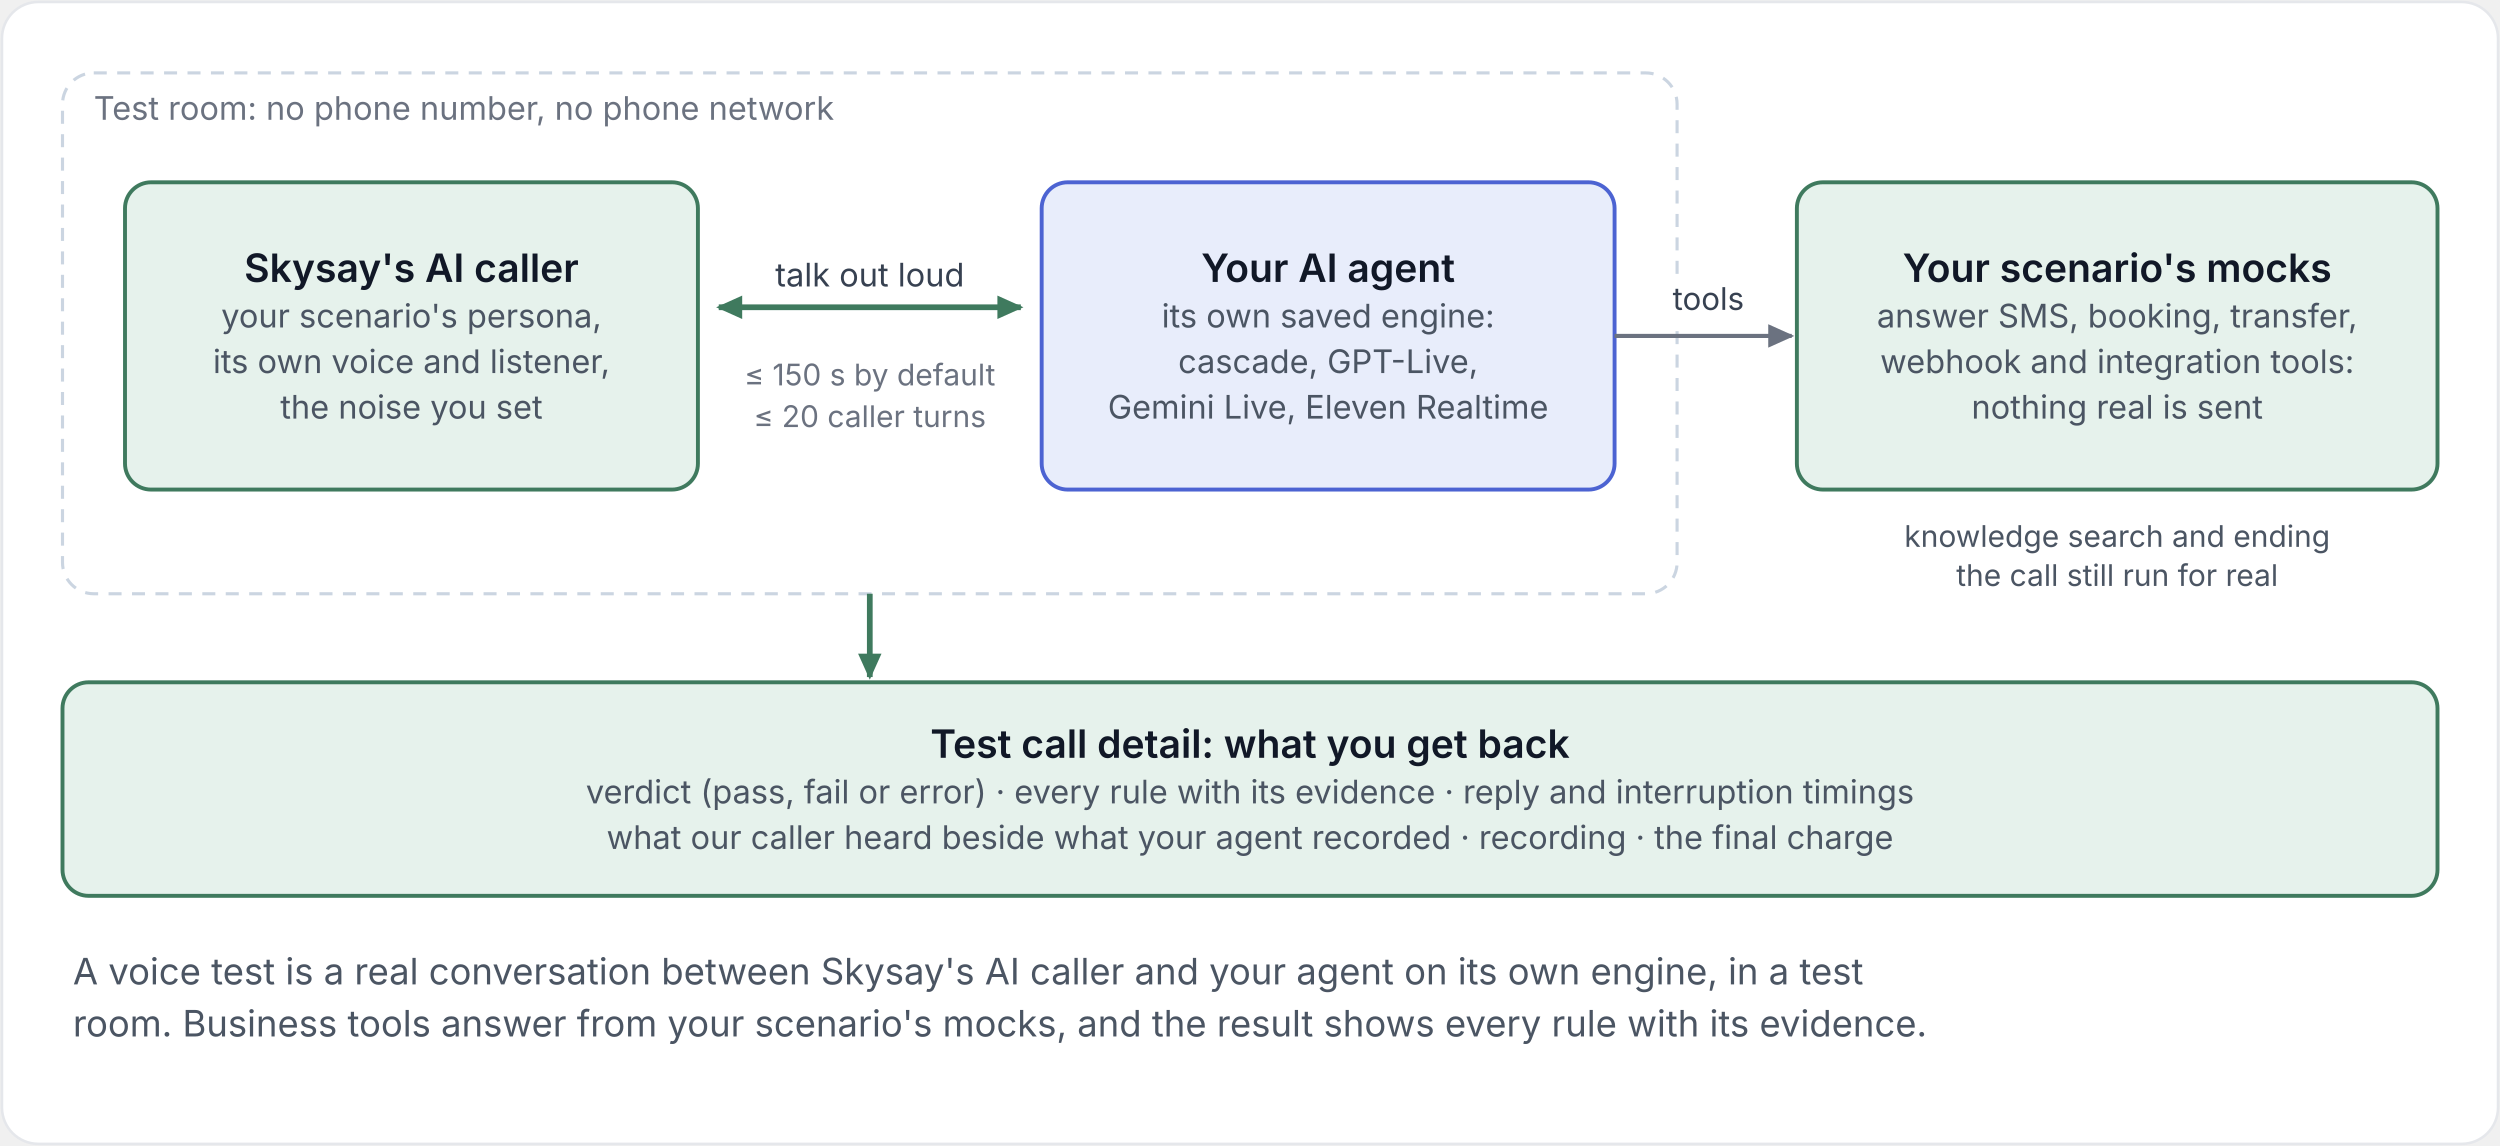
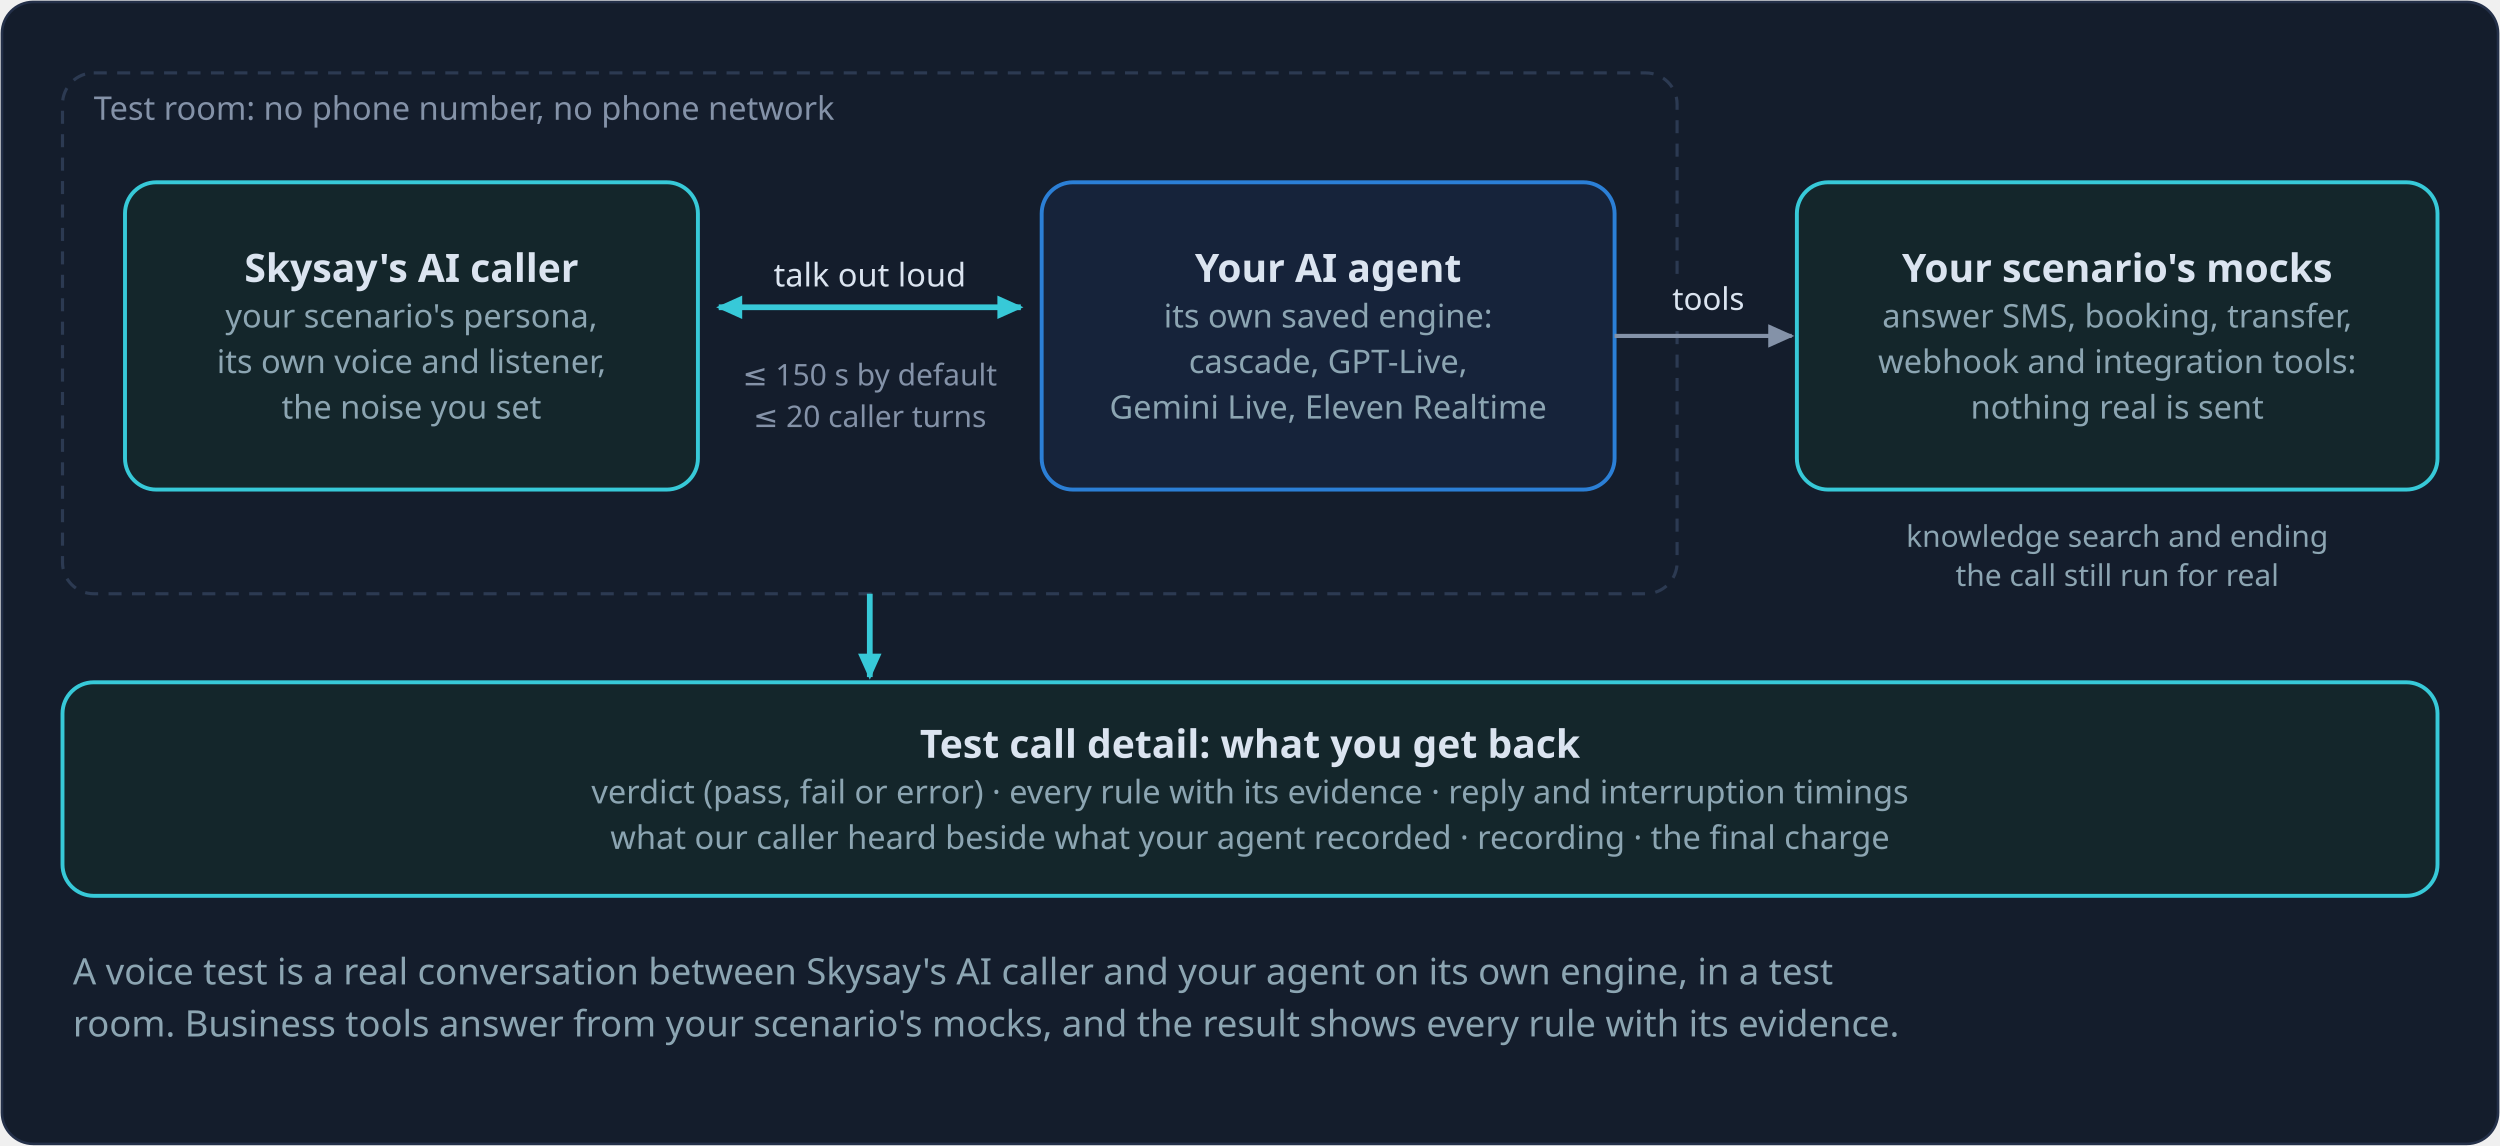
- <svg xmlns="http://www.w3.org/2000/svg" viewBox="0 0 960 440" width="960" height="440" role="img" font-family="Inter, system-ui, -apple-system, 'Segoe UI', Roboto, sans-serif">
+ <svg xmlns="http://www.w3.org/2000/svg" viewBox="0 0 960 440" width="960" height="440" role="img" font-family="'Geist Variable', ui-sans-serif, system-ui, sans-serif">
  <defs>
    <marker id="af" viewBox="0 0 10 10" refX="9" refY="5" markerWidth="10" markerHeight="10" markerUnits="userSpaceOnUse" orient="auto">
-       <path d="M0,0.5 L10,5 L0,9.5 z" fill="#c2410c" />
+       <path d="M0,0.5 L10,5 L0,9.5 z" fill="#ff6b6b" />
    </marker>
    <marker id="afs" viewBox="0 0 10 10" refX="1" refY="5" markerWidth="10" markerHeight="10" markerUnits="userSpaceOnUse" orient="auto">
-       <path d="M10,0.5 L0,5 L10,9.5 z" fill="#c2410c" />
+       <path d="M10,0.5 L0,5 L10,9.5 z" fill="#ff6b6b" />
    </marker>
    <marker id="am" viewBox="0 0 10 10" refX="9" refY="5" markerWidth="10" markerHeight="10" markerUnits="userSpaceOnUse" orient="auto">
-       <path d="M0,0.5 L10,5 L0,9.5 z" fill="#3f7a5e" />
+       <path d="M0,0.5 L10,5 L0,9.5 z" fill="#37c9d8" />
    </marker>
    <marker id="ams" viewBox="0 0 10 10" refX="1" refY="5" markerWidth="10" markerHeight="10" markerUnits="userSpaceOnUse" orient="auto">
-       <path d="M10,0.5 L0,5 L10,9.5 z" fill="#3f7a5e" />
+       <path d="M10,0.5 L0,5 L10,9.5 z" fill="#37c9d8" />
    </marker>
    <marker id="as" viewBox="0 0 10 10" refX="9" refY="5" markerWidth="10" markerHeight="10" markerUnits="userSpaceOnUse" orient="auto">
-       <path d="M0,0.5 L10,5 L0,9.5 z" fill="#6b7280" />
+       <path d="M0,0.5 L10,5 L0,9.5 z" fill="#8492a8" />
    </marker>
    <marker id="ass" viewBox="0 0 10 10" refX="1" refY="5" markerWidth="10" markerHeight="10" markerUnits="userSpaceOnUse" orient="auto">
-       <path d="M10,0.5 L0,5 L10,9.5 z" fill="#6b7280" />
+       <path d="M10,0.5 L0,5 L10,9.5 z" fill="#8492a8" />
    </marker>
  </defs>
-   <rect x="0.75" y="0.75" width="958.5" height="438.5" rx="14" fill="#ffffff" stroke="#e5e7eb" stroke-width="1" />
-   <rect x="24" y="28" width="620" height="200" rx="12" fill="none" stroke="#cbd5e1" stroke-width="1.2" stroke-dasharray="5 4" />
-   <text x="36" y="46" font-size="12.5" fill="#6b7280">Test room: no phone number, no phone network</text>
-   <rect x="48" y="70" width="220" height="118" rx="10" fill="#e6f2ec" stroke="#3f7a5e" stroke-width="1.5" />
-   <text x="158.0" y="108.25" font-size="15" fill="#111827" font-weight="600" text-anchor="middle">Skysay's AI caller</text>
-   <text x="158.0" y="125.75" font-size="12.5" fill="#4b5563" text-anchor="middle">your scenario's persona,</text>
-   <text x="158.0" y="143.25" font-size="12.5" fill="#4b5563" text-anchor="middle">its own voice and listener,</text>
-   <text x="158.0" y="160.75" font-size="12.5" fill="#4b5563" text-anchor="middle">the noise you set</text>
-   <rect x="400" y="70" width="220" height="118" rx="10" fill="#e8edfb" stroke="#4c63d2" stroke-width="1.5" />
-   <text x="510.0" y="108.25" font-size="15" fill="#111827" font-weight="600" text-anchor="middle">Your AI agent</text>
-   <text x="510.0" y="125.75" font-size="12.5" fill="#4b5563" text-anchor="middle">its own saved engine:</text>
-   <text x="510.0" y="143.25" font-size="12.5" fill="#4b5563" text-anchor="middle">cascade, GPT-Live,</text>
-   <text x="510.0" y="160.75" font-size="12.5" fill="#4b5563" text-anchor="middle">Gemini Live, Eleven Realtime</text>
-   <path d="M276,118 L392,118" fill="none" stroke="#3f7a5e" stroke-width="2.2" stroke-linejoin="round" marker-end="url(#am)" marker-start="url(#ams)" />
-   <rect x="288.4" y="96.5" width="91.2" height="18.5" rx="4" fill="#ffffff" />
-   <text x="334" y="110" font-size="12.5" fill="#374151" text-anchor="middle">talk out loud</text>
-   <text x="334" y="148" font-size="11.5" fill="#6b7280" text-anchor="middle">≤ 150 s by default</text>
-   <text x="334" y="164" font-size="11.5" fill="#6b7280" text-anchor="middle">≤ 20 caller turns</text>
-   <rect x="690" y="70" width="246" height="118" rx="10" fill="#e6f2ec" stroke="#3f7a5e" stroke-width="1.5" />
-   <text x="813.0" y="108.25" font-size="15" fill="#111827" font-weight="600" text-anchor="middle">Your scenario's mocks</text>
-   <text x="813.0" y="125.75" font-size="12.5" fill="#4b5563" text-anchor="middle">answer SMS, booking, transfer,</text>
-   <text x="813.0" y="143.25" font-size="12.5" fill="#4b5563" text-anchor="middle">webhook and integration tools:</text>
-   <text x="813.0" y="160.75" font-size="12.5" fill="#4b5563" text-anchor="middle">nothing real is sent</text>
-   <path d="M620,129 L688,129" fill="none" stroke="#6b7280" stroke-width="1.6" stroke-linejoin="round" marker-end="url(#as)" />
-   <rect x="636.0" y="106.0" width="40.0" height="18" rx="4" fill="#ffffff" />
-   <text x="656" y="119" font-size="12" fill="#374151" text-anchor="middle">tools</text>
-   <text x="813" y="210" font-size="11.5" fill="#4b5563" text-anchor="middle">knowledge search and ending</text>
-   <text x="813" y="225" font-size="11.5" fill="#4b5563" text-anchor="middle">the call still run for real</text>
-   <rect x="24" y="262" width="912" height="82" rx="10" fill="#e6f2ec" stroke="#3f7a5e" stroke-width="1.5" />
-   <text x="480.0" y="291.0" font-size="15" fill="#111827" font-weight="600" text-anchor="middle">Test call detail: what you get back</text>
-   <text x="480.0" y="308.5" font-size="12.5" fill="#4b5563" text-anchor="middle">verdict (pass, fail or error) · every rule with its evidence · reply and interruption timings</text>
-   <text x="480.0" y="326.0" font-size="12.5" fill="#4b5563" text-anchor="middle">what our caller heard beside what your agent recorded · recording · the final charge</text>
-   <path d="M334,228 L334,260" fill="none" stroke="#3f7a5e" stroke-width="2.2" stroke-linejoin="round" marker-end="url(#am)" />
-   <text x="28" y="378" font-size="14" fill="#4b5563">A voice test is a real conversation between Skysay's AI caller and your agent on its own engine, in a test</text>
-   <text x="28" y="398" font-size="14" fill="#4b5563">room. Business tools answer from your scenario's mocks, and the result shows every rule with its evidence.</text>
+   <rect x="0.75" y="0.75" width="958.5" height="438.5" rx="12" fill="#141d2c" stroke="#243049" stroke-width="1" />
+   <rect x="24" y="28" width="620" height="200" rx="12" fill="none" stroke="#2c3a52" stroke-width="1.2" stroke-dasharray="5 4" />
+   <text x="36" y="46" font-size="12.5" fill="#8492a8">Test room: no phone number, no phone network</text>
+   <rect x="48" y="70" width="220" height="118" rx="12" fill="#14262b" stroke="#37c9d8" stroke-width="1.5" />
+   <text x="158.0" y="108.25" font-size="15" fill="#dbe4f0" font-weight="600" text-anchor="middle">Skysay's AI caller</text>
+   <text x="158.0" y="125.75" font-size="12.5" fill="#8ca5b2" text-anchor="middle">your scenario's persona,</text>
+   <text x="158.0" y="143.25" font-size="12.5" fill="#8ca5b2" text-anchor="middle">its own voice and listener,</text>
+   <text x="158.0" y="160.75" font-size="12.5" fill="#8ca5b2" text-anchor="middle">the noise you set</text>
+   <rect x="400" y="70" width="220" height="118" rx="12" fill="#16233a" stroke="#2b7fd6" stroke-width="1.5" />
+   <text x="510.0" y="108.25" font-size="15" fill="#dbe4f0" font-weight="600" text-anchor="middle">Your AI agent</text>
+   <text x="510.0" y="125.75" font-size="12.5" fill="#8ca5b2" text-anchor="middle">its own saved engine:</text>
+   <text x="510.0" y="143.25" font-size="12.5" fill="#8ca5b2" text-anchor="middle">cascade, GPT-Live,</text>
+   <text x="510.0" y="160.75" font-size="12.5" fill="#8ca5b2" text-anchor="middle">Gemini Live, Eleven Realtime</text>
+   <path d="M276,118 L392,118" fill="none" stroke="#37c9d8" stroke-width="2.2" stroke-linejoin="round" marker-end="url(#am)" marker-start="url(#ams)" />
+   <rect x="288.4" y="96.5" width="91.2" height="18.5" rx="4" fill="#141d2c" />
+   <text x="334" y="110" font-size="12.5" fill="#dbe4f0" text-anchor="middle">talk out loud</text>
+   <text x="334" y="148" font-size="11.5" fill="#8492a8" text-anchor="middle">≤ 150 s by default</text>
+   <text x="334" y="164" font-size="11.5" fill="#8492a8" text-anchor="middle">≤ 20 caller turns</text>
+   <rect x="690" y="70" width="246" height="118" rx="12" fill="#14262b" stroke="#37c9d8" stroke-width="1.5" />
+   <text x="813.0" y="108.25" font-size="15" fill="#dbe4f0" font-weight="600" text-anchor="middle">Your scenario's mocks</text>
+   <text x="813.0" y="125.75" font-size="12.5" fill="#8ca5b2" text-anchor="middle">answer SMS, booking, transfer,</text>
+   <text x="813.0" y="143.25" font-size="12.5" fill="#8ca5b2" text-anchor="middle">webhook and integration tools:</text>
+   <text x="813.0" y="160.75" font-size="12.5" fill="#8ca5b2" text-anchor="middle">nothing real is sent</text>
+   <path d="M620,129 L688,129" fill="none" stroke="#8492a8" stroke-width="1.6" stroke-linejoin="round" marker-end="url(#as)" />
+   <rect x="636.0" y="106.0" width="40.0" height="18" rx="4" fill="#141d2c" />
+   <text x="656" y="119" font-size="12" fill="#dbe4f0" text-anchor="middle">tools</text>
+   <text x="813" y="210" font-size="11.5" fill="#8ca5b2" text-anchor="middle">knowledge search and ending</text>
+   <text x="813" y="225" font-size="11.5" fill="#8ca5b2" text-anchor="middle">the call still run for real</text>
+   <rect x="24" y="262" width="912" height="82" rx="12" fill="#14262b" stroke="#37c9d8" stroke-width="1.5" />
+   <text x="480.0" y="291.0" font-size="15" fill="#dbe4f0" font-weight="600" text-anchor="middle">Test call detail: what you get back</text>
+   <text x="480.0" y="308.5" font-size="12.5" fill="#8ca5b2" text-anchor="middle">verdict (pass, fail or error) · every rule with its evidence · reply and interruption timings</text>
+   <text x="480.0" y="326.0" font-size="12.5" fill="#8ca5b2" text-anchor="middle">what our caller heard beside what your agent recorded · recording · the final charge</text>
+   <path d="M334,228 L334,260" fill="none" stroke="#37c9d8" stroke-width="2.2" stroke-linejoin="round" marker-end="url(#am)" />
+   <text x="28" y="378" font-size="14" fill="#8ca5b2">A voice test is a real conversation between Skysay's AI caller and your agent on its own engine, in a test</text>
+   <text x="28" y="398" font-size="14" fill="#8ca5b2">room. Business tools answer from your scenario's mocks, and the result shows every rule with its evidence.</text>
</svg>
